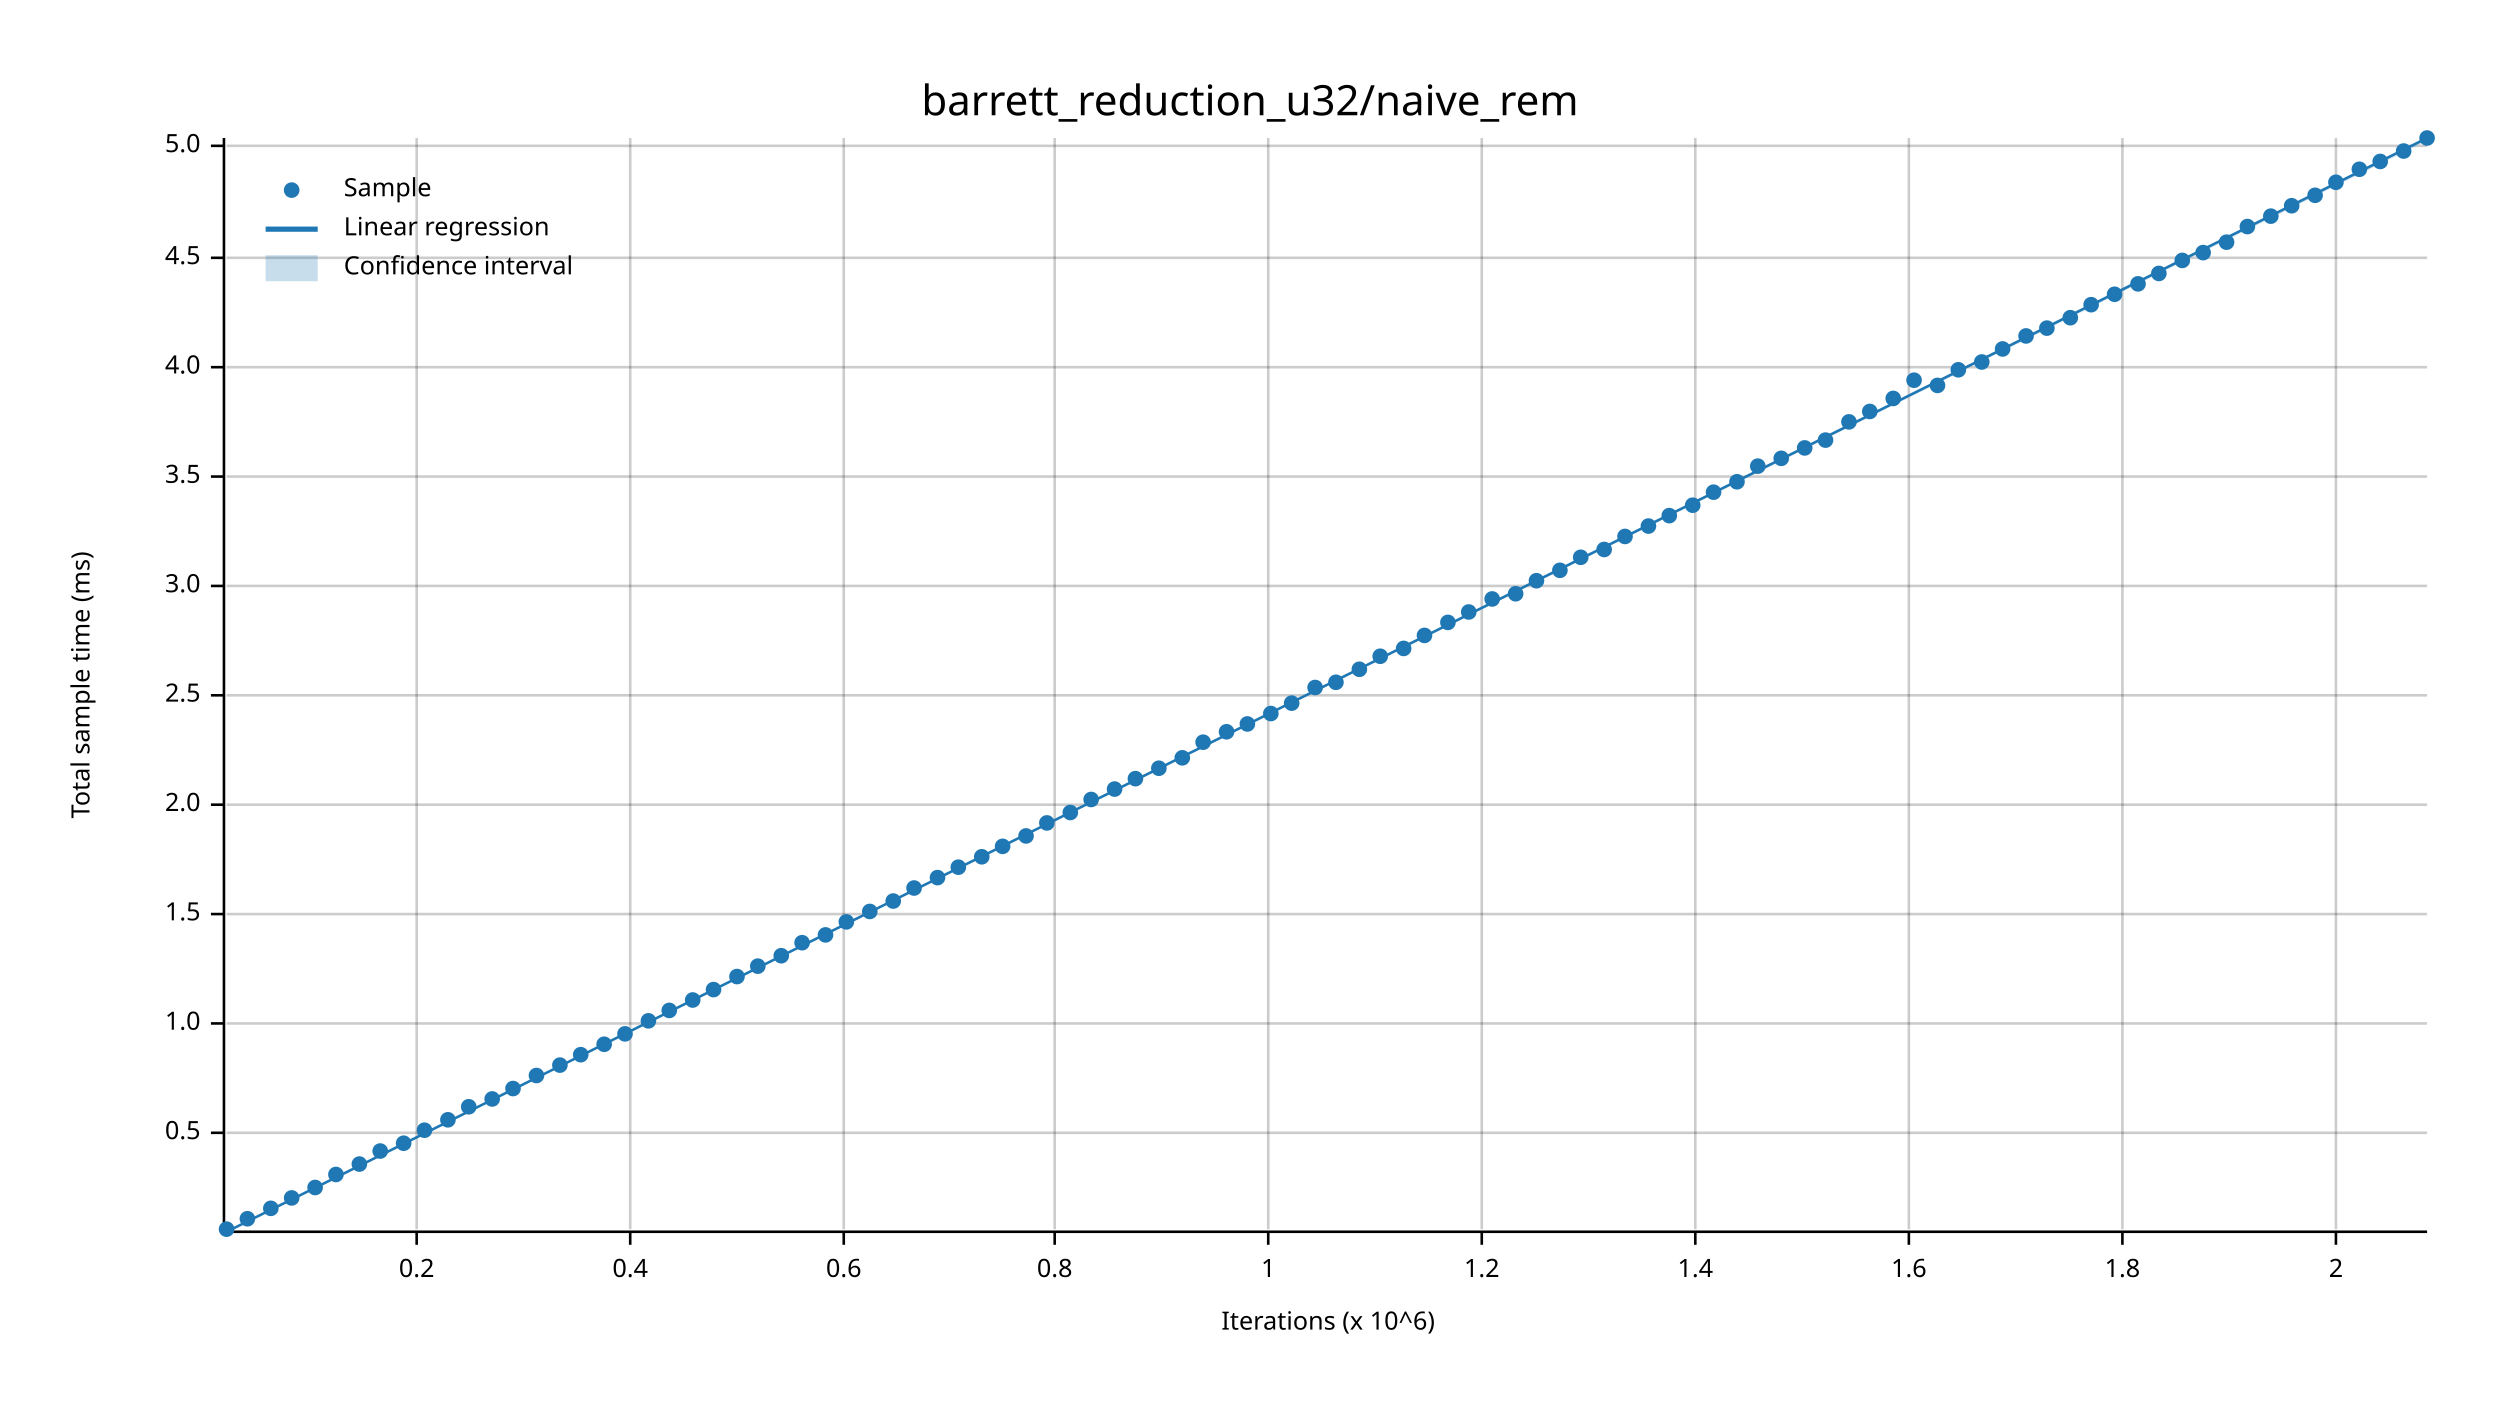
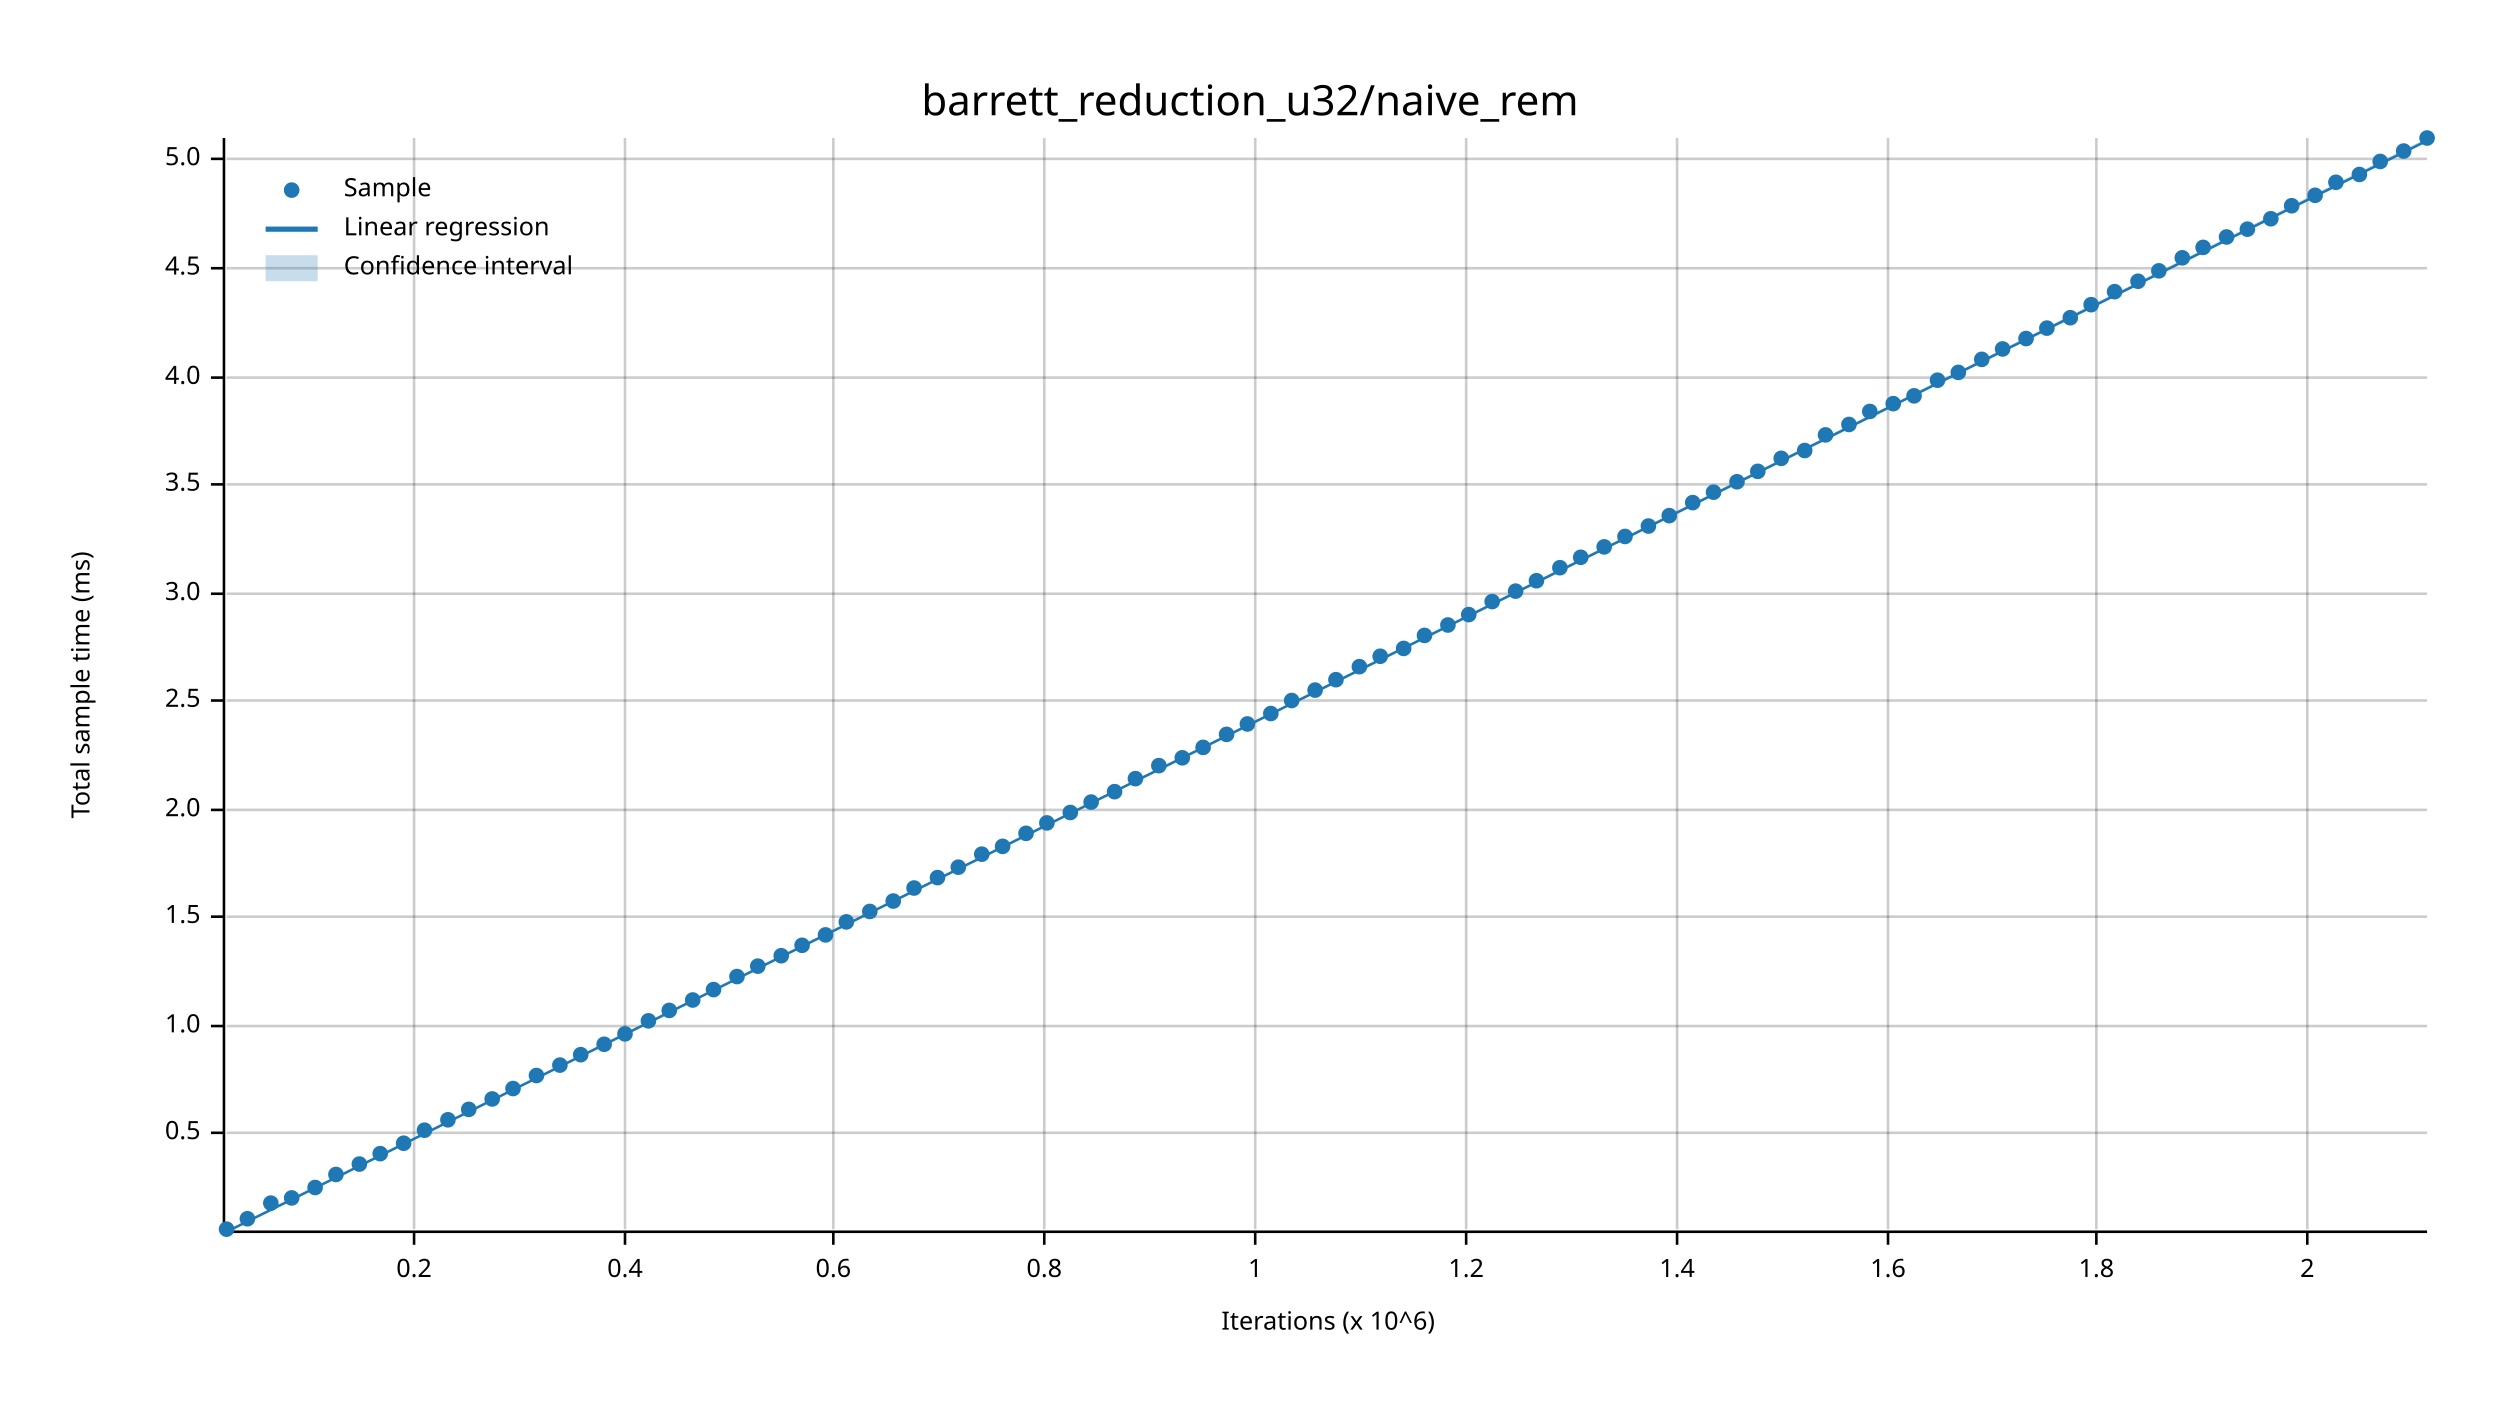
<svg xmlns="http://www.w3.org/2000/svg" width="960" height="540" viewBox="0 0 960 540">
  <text x="480" y="32" dy="0.76em" text-anchor="middle" font-family="sans-serif" font-size="16.129" opacity="1" fill="#000000">
barrett_reduction_u32/naive_rem
</text>
  <text x="27" y="263" dy="0.76em" text-anchor="middle" font-family="sans-serif" font-size="9.677" opacity="1" fill="#000000" transform="rotate(270, 27, 263)">
Total sample time (ms)
</text>
  <text x="510" y="513" dy="-0.5ex" text-anchor="middle" font-family="sans-serif" font-size="9.677" opacity="1" fill="#000000">
Iterations (x 10^6)
</text>
-   <line opacity="0.2" stroke="#000000" stroke-width="1" x1="160" y1="472" x2="160" y2="53" />
-   <line opacity="0.2" stroke="#000000" stroke-width="1" x1="242" y1="472" x2="242" y2="53" />
-   <line opacity="0.2" stroke="#000000" stroke-width="1" x1="324" y1="472" x2="324" y2="53" />
-   <line opacity="0.2" stroke="#000000" stroke-width="1" x1="405" y1="472" x2="405" y2="53" />
-   <line opacity="0.2" stroke="#000000" stroke-width="1" x1="487" y1="472" x2="487" y2="53" />
-   <line opacity="0.2" stroke="#000000" stroke-width="1" x1="569" y1="472" x2="569" y2="53" />
-   <line opacity="0.2" stroke="#000000" stroke-width="1" x1="651" y1="472" x2="651" y2="53" />
-   <line opacity="0.2" stroke="#000000" stroke-width="1" x1="733" y1="472" x2="733" y2="53" />
-   <line opacity="0.2" stroke="#000000" stroke-width="1" x1="815" y1="472" x2="815" y2="53" />
-   <line opacity="0.2" stroke="#000000" stroke-width="1" x1="897" y1="472" x2="897" y2="53" />
+   <line opacity="0.2" stroke="#000000" stroke-width="1" x1="159" y1="472" x2="159" y2="53" />
+   <line opacity="0.2" stroke="#000000" stroke-width="1" x1="240" y1="472" x2="240" y2="53" />
+   <line opacity="0.2" stroke="#000000" stroke-width="1" x1="320" y1="472" x2="320" y2="53" />
+   <line opacity="0.2" stroke="#000000" stroke-width="1" x1="401" y1="472" x2="401" y2="53" />
+   <line opacity="0.2" stroke="#000000" stroke-width="1" x1="482" y1="472" x2="482" y2="53" />
+   <line opacity="0.2" stroke="#000000" stroke-width="1" x1="563" y1="472" x2="563" y2="53" />
+   <line opacity="0.2" stroke="#000000" stroke-width="1" x1="644" y1="472" x2="644" y2="53" />
+   <line opacity="0.2" stroke="#000000" stroke-width="1" x1="725" y1="472" x2="725" y2="53" />
+   <line opacity="0.2" stroke="#000000" stroke-width="1" x1="805" y1="472" x2="805" y2="53" />
+   <line opacity="0.2" stroke="#000000" stroke-width="1" x1="886" y1="472" x2="886" y2="53" />
  <line opacity="0.2" stroke="#000000" stroke-width="1" x1="87" y1="435" x2="932" y2="435" />
-   <line opacity="0.2" stroke="#000000" stroke-width="1" x1="87" y1="393" x2="932" y2="393" />
-   <line opacity="0.2" stroke="#000000" stroke-width="1" x1="87" y1="351" x2="932" y2="351" />
-   <line opacity="0.2" stroke="#000000" stroke-width="1" x1="87" y1="309" x2="932" y2="309" />
-   <line opacity="0.2" stroke="#000000" stroke-width="1" x1="87" y1="267" x2="932" y2="267" />
-   <line opacity="0.2" stroke="#000000" stroke-width="1" x1="87" y1="225" x2="932" y2="225" />
-   <line opacity="0.2" stroke="#000000" stroke-width="1" x1="87" y1="183" x2="932" y2="183" />
-   <line opacity="0.2" stroke="#000000" stroke-width="1" x1="87" y1="141" x2="932" y2="141" />
-   <line opacity="0.2" stroke="#000000" stroke-width="1" x1="87" y1="99" x2="932" y2="99" />
-   <line opacity="0.2" stroke="#000000" stroke-width="1" x1="87" y1="56" x2="932" y2="56" />
+   <line opacity="0.2" stroke="#000000" stroke-width="1" x1="87" y1="394" x2="932" y2="394" />
+   <line opacity="0.2" stroke="#000000" stroke-width="1" x1="87" y1="352" x2="932" y2="352" />
+   <line opacity="0.2" stroke="#000000" stroke-width="1" x1="87" y1="311" x2="932" y2="311" />
+   <line opacity="0.2" stroke="#000000" stroke-width="1" x1="87" y1="269" x2="932" y2="269" />
+   <line opacity="0.2" stroke="#000000" stroke-width="1" x1="87" y1="228" x2="932" y2="228" />
+   <line opacity="0.2" stroke="#000000" stroke-width="1" x1="87" y1="186" x2="932" y2="186" />
+   <line opacity="0.2" stroke="#000000" stroke-width="1" x1="87" y1="145" x2="932" y2="145" />
+   <line opacity="0.2" stroke="#000000" stroke-width="1" x1="87" y1="103" x2="932" y2="103" />
+   <line opacity="0.2" stroke="#000000" stroke-width="1" x1="87" y1="61" x2="932" y2="61" />
  <polyline fill="none" opacity="1" stroke="#000000" stroke-width="1" points="86,53 86,472 " />
  <text x="77" y="435" dy="0.5ex" text-anchor="end" font-family="sans-serif" font-size="9.677" opacity="1" fill="#000000">
0.5
</text>
  <polyline fill="none" opacity="1" stroke="#000000" stroke-width="1" points="81,435 86,435 " />
-   <text x="77" y="393" dy="0.5ex" text-anchor="end" font-family="sans-serif" font-size="9.677" opacity="1" fill="#000000">
+   <text x="77" y="394" dy="0.5ex" text-anchor="end" font-family="sans-serif" font-size="9.677" opacity="1" fill="#000000">
1.0
</text>
-   <polyline fill="none" opacity="1" stroke="#000000" stroke-width="1" points="81,393 86,393 " />
-   <text x="77" y="351" dy="0.5ex" text-anchor="end" font-family="sans-serif" font-size="9.677" opacity="1" fill="#000000">
+   <polyline fill="none" opacity="1" stroke="#000000" stroke-width="1" points="81,394 86,394 " />
+   <text x="77" y="352" dy="0.5ex" text-anchor="end" font-family="sans-serif" font-size="9.677" opacity="1" fill="#000000">
1.5
</text>
-   <polyline fill="none" opacity="1" stroke="#000000" stroke-width="1" points="81,351 86,351 " />
-   <text x="77" y="309" dy="0.5ex" text-anchor="end" font-family="sans-serif" font-size="9.677" opacity="1" fill="#000000">
+   <polyline fill="none" opacity="1" stroke="#000000" stroke-width="1" points="81,352 86,352 " />
+   <text x="77" y="311" dy="0.5ex" text-anchor="end" font-family="sans-serif" font-size="9.677" opacity="1" fill="#000000">
2.0
</text>
-   <polyline fill="none" opacity="1" stroke="#000000" stroke-width="1" points="81,309 86,309 " />
-   <text x="77" y="267" dy="0.5ex" text-anchor="end" font-family="sans-serif" font-size="9.677" opacity="1" fill="#000000">
+   <polyline fill="none" opacity="1" stroke="#000000" stroke-width="1" points="81,311 86,311 " />
+   <text x="77" y="269" dy="0.5ex" text-anchor="end" font-family="sans-serif" font-size="9.677" opacity="1" fill="#000000">
2.5
</text>
-   <polyline fill="none" opacity="1" stroke="#000000" stroke-width="1" points="81,267 86,267 " />
-   <text x="77" y="225" dy="0.5ex" text-anchor="end" font-family="sans-serif" font-size="9.677" opacity="1" fill="#000000">
+   <polyline fill="none" opacity="1" stroke="#000000" stroke-width="1" points="81,269 86,269 " />
+   <text x="77" y="228" dy="0.5ex" text-anchor="end" font-family="sans-serif" font-size="9.677" opacity="1" fill="#000000">
3.0
</text>
-   <polyline fill="none" opacity="1" stroke="#000000" stroke-width="1" points="81,225 86,225 " />
-   <text x="77" y="183" dy="0.5ex" text-anchor="end" font-family="sans-serif" font-size="9.677" opacity="1" fill="#000000">
+   <polyline fill="none" opacity="1" stroke="#000000" stroke-width="1" points="81,228 86,228 " />
+   <text x="77" y="186" dy="0.5ex" text-anchor="end" font-family="sans-serif" font-size="9.677" opacity="1" fill="#000000">
3.5
</text>
-   <polyline fill="none" opacity="1" stroke="#000000" stroke-width="1" points="81,183 86,183 " />
-   <text x="77" y="141" dy="0.5ex" text-anchor="end" font-family="sans-serif" font-size="9.677" opacity="1" fill="#000000">
+   <polyline fill="none" opacity="1" stroke="#000000" stroke-width="1" points="81,186 86,186 " />
+   <text x="77" y="145" dy="0.5ex" text-anchor="end" font-family="sans-serif" font-size="9.677" opacity="1" fill="#000000">
4.0
</text>
-   <polyline fill="none" opacity="1" stroke="#000000" stroke-width="1" points="81,141 86,141 " />
-   <text x="77" y="99" dy="0.5ex" text-anchor="end" font-family="sans-serif" font-size="9.677" opacity="1" fill="#000000">
+   <polyline fill="none" opacity="1" stroke="#000000" stroke-width="1" points="81,145 86,145 " />
+   <text x="77" y="103" dy="0.5ex" text-anchor="end" font-family="sans-serif" font-size="9.677" opacity="1" fill="#000000">
4.5
</text>
-   <polyline fill="none" opacity="1" stroke="#000000" stroke-width="1" points="81,99 86,99 " />
-   <text x="77" y="56" dy="0.5ex" text-anchor="end" font-family="sans-serif" font-size="9.677" opacity="1" fill="#000000">
+   <polyline fill="none" opacity="1" stroke="#000000" stroke-width="1" points="81,103 86,103 " />
+   <text x="77" y="61" dy="0.5ex" text-anchor="end" font-family="sans-serif" font-size="9.677" opacity="1" fill="#000000">
5.0
</text>
-   <polyline fill="none" opacity="1" stroke="#000000" stroke-width="1" points="81,56 86,56 " />
+   <polyline fill="none" opacity="1" stroke="#000000" stroke-width="1" points="81,61 86,61 " />
  <polyline fill="none" opacity="1" stroke="#000000" stroke-width="1" points="87,473 932,473 " />
-   <text x="160" y="483" dy="0.76em" text-anchor="middle" font-family="sans-serif" font-size="9.677" opacity="1" fill="#000000">
+   <text x="159" y="483" dy="0.76em" text-anchor="middle" font-family="sans-serif" font-size="9.677" opacity="1" fill="#000000">
0.2
</text>
-   <polyline fill="none" opacity="1" stroke="#000000" stroke-width="1" points="160,473 160,478 " />
-   <text x="242" y="483" dy="0.76em" text-anchor="middle" font-family="sans-serif" font-size="9.677" opacity="1" fill="#000000">
+   <polyline fill="none" opacity="1" stroke="#000000" stroke-width="1" points="159,473 159,478 " />
+   <text x="240" y="483" dy="0.76em" text-anchor="middle" font-family="sans-serif" font-size="9.677" opacity="1" fill="#000000">
0.4
</text>
-   <polyline fill="none" opacity="1" stroke="#000000" stroke-width="1" points="242,473 242,478 " />
-   <text x="324" y="483" dy="0.76em" text-anchor="middle" font-family="sans-serif" font-size="9.677" opacity="1" fill="#000000">
+   <polyline fill="none" opacity="1" stroke="#000000" stroke-width="1" points="240,473 240,478 " />
+   <text x="320" y="483" dy="0.76em" text-anchor="middle" font-family="sans-serif" font-size="9.677" opacity="1" fill="#000000">
0.6
</text>
-   <polyline fill="none" opacity="1" stroke="#000000" stroke-width="1" points="324,473 324,478 " />
-   <text x="405" y="483" dy="0.76em" text-anchor="middle" font-family="sans-serif" font-size="9.677" opacity="1" fill="#000000">
+   <polyline fill="none" opacity="1" stroke="#000000" stroke-width="1" points="320,473 320,478 " />
+   <text x="401" y="483" dy="0.76em" text-anchor="middle" font-family="sans-serif" font-size="9.677" opacity="1" fill="#000000">
0.8
</text>
-   <polyline fill="none" opacity="1" stroke="#000000" stroke-width="1" points="405,473 405,478 " />
-   <text x="487" y="483" dy="0.76em" text-anchor="middle" font-family="sans-serif" font-size="9.677" opacity="1" fill="#000000">
+   <polyline fill="none" opacity="1" stroke="#000000" stroke-width="1" points="401,473 401,478 " />
+   <text x="482" y="483" dy="0.76em" text-anchor="middle" font-family="sans-serif" font-size="9.677" opacity="1" fill="#000000">
1
</text>
-   <polyline fill="none" opacity="1" stroke="#000000" stroke-width="1" points="487,473 487,478 " />
-   <text x="569" y="483" dy="0.76em" text-anchor="middle" font-family="sans-serif" font-size="9.677" opacity="1" fill="#000000">
+   <polyline fill="none" opacity="1" stroke="#000000" stroke-width="1" points="482,473 482,478 " />
+   <text x="563" y="483" dy="0.76em" text-anchor="middle" font-family="sans-serif" font-size="9.677" opacity="1" fill="#000000">
1.2
</text>
-   <polyline fill="none" opacity="1" stroke="#000000" stroke-width="1" points="569,473 569,478 " />
-   <text x="651" y="483" dy="0.76em" text-anchor="middle" font-family="sans-serif" font-size="9.677" opacity="1" fill="#000000">
+   <polyline fill="none" opacity="1" stroke="#000000" stroke-width="1" points="563,473 563,478 " />
+   <text x="644" y="483" dy="0.76em" text-anchor="middle" font-family="sans-serif" font-size="9.677" opacity="1" fill="#000000">
1.4
</text>
-   <polyline fill="none" opacity="1" stroke="#000000" stroke-width="1" points="651,473 651,478 " />
-   <text x="733" y="483" dy="0.76em" text-anchor="middle" font-family="sans-serif" font-size="9.677" opacity="1" fill="#000000">
+   <polyline fill="none" opacity="1" stroke="#000000" stroke-width="1" points="644,473 644,478 " />
+   <text x="725" y="483" dy="0.76em" text-anchor="middle" font-family="sans-serif" font-size="9.677" opacity="1" fill="#000000">
1.6
</text>
-   <polyline fill="none" opacity="1" stroke="#000000" stroke-width="1" points="733,473 733,478 " />
-   <text x="815" y="483" dy="0.76em" text-anchor="middle" font-family="sans-serif" font-size="9.677" opacity="1" fill="#000000">
+   <polyline fill="none" opacity="1" stroke="#000000" stroke-width="1" points="725,473 725,478 " />
+   <text x="805" y="483" dy="0.76em" text-anchor="middle" font-family="sans-serif" font-size="9.677" opacity="1" fill="#000000">
1.8
</text>
-   <polyline fill="none" opacity="1" stroke="#000000" stroke-width="1" points="815,473 815,478 " />
-   <text x="897" y="483" dy="0.76em" text-anchor="middle" font-family="sans-serif" font-size="9.677" opacity="1" fill="#000000">
+   <polyline fill="none" opacity="1" stroke="#000000" stroke-width="1" points="805,473 805,478 " />
+   <text x="886" y="483" dy="0.76em" text-anchor="middle" font-family="sans-serif" font-size="9.677" opacity="1" fill="#000000">
2
</text>
-   <polyline fill="none" opacity="1" stroke="#000000" stroke-width="1" points="897,473 897,478 " />
+   <polyline fill="none" opacity="1" stroke="#000000" stroke-width="1" points="886,473 886,478 " />
  <circle cx="87" cy="472" r="3" opacity="1" fill="#1F78B4" stroke="none" stroke-width="1" />
  <circle cx="95" cy="468" r="3" opacity="1" fill="#1F78B4" stroke="none" stroke-width="1" />
-   <circle cx="104" cy="464" r="3" opacity="1" fill="#1F78B4" stroke="none" stroke-width="1" />
+   <circle cx="104" cy="462" r="3" opacity="1" fill="#1F78B4" stroke="none" stroke-width="1" />
  <circle cx="112" cy="460" r="3" opacity="1" fill="#1F78B4" stroke="none" stroke-width="1" />
  <circle cx="121" cy="456" r="3" opacity="1" fill="#1F78B4" stroke="none" stroke-width="1" />
  <circle cx="129" cy="451" r="3" opacity="1" fill="#1F78B4" stroke="none" stroke-width="1" />
  <circle cx="138" cy="447" r="3" opacity="1" fill="#1F78B4" stroke="none" stroke-width="1" />
-   <circle cx="146" cy="442" r="3" opacity="1" fill="#1F78B4" stroke="none" stroke-width="1" />
+   <circle cx="146" cy="443" r="3" opacity="1" fill="#1F78B4" stroke="none" stroke-width="1" />
  <circle cx="155" cy="439" r="3" opacity="1" fill="#1F78B4" stroke="none" stroke-width="1" />
  <circle cx="163" cy="434" r="3" opacity="1" fill="#1F78B4" stroke="none" stroke-width="1" />
  <circle cx="172" cy="430" r="3" opacity="1" fill="#1F78B4" stroke="none" stroke-width="1" />
-   <circle cx="180" cy="425" r="3" opacity="1" fill="#1F78B4" stroke="none" stroke-width="1" />
+   <circle cx="180" cy="426" r="3" opacity="1" fill="#1F78B4" stroke="none" stroke-width="1" />
  <circle cx="189" cy="422" r="3" opacity="1" fill="#1F78B4" stroke="none" stroke-width="1" />
  <circle cx="197" cy="418" r="3" opacity="1" fill="#1F78B4" stroke="none" stroke-width="1" />
  <circle cx="206" cy="413" r="3" opacity="1" fill="#1F78B4" stroke="none" stroke-width="1" />
  <circle cx="215" cy="409" r="3" opacity="1" fill="#1F78B4" stroke="none" stroke-width="1" />
  <circle cx="223" cy="405" r="3" opacity="1" fill="#1F78B4" stroke="none" stroke-width="1" />
  <circle cx="232" cy="401" r="3" opacity="1" fill="#1F78B4" stroke="none" stroke-width="1" />
  <circle cx="240" cy="397" r="3" opacity="1" fill="#1F78B4" stroke="none" stroke-width="1" />
  <circle cx="249" cy="392" r="3" opacity="1" fill="#1F78B4" stroke="none" stroke-width="1" />
  <circle cx="257" cy="388" r="3" opacity="1" fill="#1F78B4" stroke="none" stroke-width="1" />
  <circle cx="266" cy="384" r="3" opacity="1" fill="#1F78B4" stroke="none" stroke-width="1" />
  <circle cx="274" cy="380" r="3" opacity="1" fill="#1F78B4" stroke="none" stroke-width="1" />
  <circle cx="283" cy="375" r="3" opacity="1" fill="#1F78B4" stroke="none" stroke-width="1" />
  <circle cx="291" cy="371" r="3" opacity="1" fill="#1F78B4" stroke="none" stroke-width="1" />
  <circle cx="300" cy="367" r="3" opacity="1" fill="#1F78B4" stroke="none" stroke-width="1" />
-   <circle cx="308" cy="362" r="3" opacity="1" fill="#1F78B4" stroke="none" stroke-width="1" />
+   <circle cx="308" cy="363" r="3" opacity="1" fill="#1F78B4" stroke="none" stroke-width="1" />
  <circle cx="317" cy="359" r="3" opacity="1" fill="#1F78B4" stroke="none" stroke-width="1" />
  <circle cx="325" cy="354" r="3" opacity="1" fill="#1F78B4" stroke="none" stroke-width="1" />
  <circle cx="334" cy="350" r="3" opacity="1" fill="#1F78B4" stroke="none" stroke-width="1" />
  <circle cx="343" cy="346" r="3" opacity="1" fill="#1F78B4" stroke="none" stroke-width="1" />
  <circle cx="351" cy="341" r="3" opacity="1" fill="#1F78B4" stroke="none" stroke-width="1" />
  <circle cx="360" cy="337" r="3" opacity="1" fill="#1F78B4" stroke="none" stroke-width="1" />
  <circle cx="368" cy="333" r="3" opacity="1" fill="#1F78B4" stroke="none" stroke-width="1" />
-   <circle cx="377" cy="329" r="3" opacity="1" fill="#1F78B4" stroke="none" stroke-width="1" />
+   <circle cx="377" cy="328" r="3" opacity="1" fill="#1F78B4" stroke="none" stroke-width="1" />
  <circle cx="385" cy="325" r="3" opacity="1" fill="#1F78B4" stroke="none" stroke-width="1" />
-   <circle cx="394" cy="321" r="3" opacity="1" fill="#1F78B4" stroke="none" stroke-width="1" />
+   <circle cx="394" cy="320" r="3" opacity="1" fill="#1F78B4" stroke="none" stroke-width="1" />
  <circle cx="402" cy="316" r="3" opacity="1" fill="#1F78B4" stroke="none" stroke-width="1" />
  <circle cx="411" cy="312" r="3" opacity="1" fill="#1F78B4" stroke="none" stroke-width="1" />
-   <circle cx="419" cy="307" r="3" opacity="1" fill="#1F78B4" stroke="none" stroke-width="1" />
-   <circle cx="428" cy="303" r="3" opacity="1" fill="#1F78B4" stroke="none" stroke-width="1" />
+   <circle cx="419" cy="308" r="3" opacity="1" fill="#1F78B4" stroke="none" stroke-width="1" />
+   <circle cx="428" cy="304" r="3" opacity="1" fill="#1F78B4" stroke="none" stroke-width="1" />
  <circle cx="436" cy="299" r="3" opacity="1" fill="#1F78B4" stroke="none" stroke-width="1" />
-   <circle cx="445" cy="295" r="3" opacity="1" fill="#1F78B4" stroke="none" stroke-width="1" />
+   <circle cx="445" cy="294" r="3" opacity="1" fill="#1F78B4" stroke="none" stroke-width="1" />
  <circle cx="454" cy="291" r="3" opacity="1" fill="#1F78B4" stroke="none" stroke-width="1" />
-   <circle cx="462" cy="285" r="3" opacity="1" fill="#1F78B4" stroke="none" stroke-width="1" />
-   <circle cx="471" cy="281" r="3" opacity="1" fill="#1F78B4" stroke="none" stroke-width="1" />
+   <circle cx="462" cy="287" r="3" opacity="1" fill="#1F78B4" stroke="none" stroke-width="1" />
+   <circle cx="471" cy="282" r="3" opacity="1" fill="#1F78B4" stroke="none" stroke-width="1" />
  <circle cx="479" cy="278" r="3" opacity="1" fill="#1F78B4" stroke="none" stroke-width="1" />
  <circle cx="488" cy="274" r="3" opacity="1" fill="#1F78B4" stroke="none" stroke-width="1" />
-   <circle cx="496" cy="270" r="3" opacity="1" fill="#1F78B4" stroke="none" stroke-width="1" />
-   <circle cx="505" cy="264" r="3" opacity="1" fill="#1F78B4" stroke="none" stroke-width="1" />
-   <circle cx="513" cy="262" r="3" opacity="1" fill="#1F78B4" stroke="none" stroke-width="1" />
-   <circle cx="522" cy="257" r="3" opacity="1" fill="#1F78B4" stroke="none" stroke-width="1" />
+   <circle cx="496" cy="269" r="3" opacity="1" fill="#1F78B4" stroke="none" stroke-width="1" />
+   <circle cx="505" cy="265" r="3" opacity="1" fill="#1F78B4" stroke="none" stroke-width="1" />
+   <circle cx="513" cy="261" r="3" opacity="1" fill="#1F78B4" stroke="none" stroke-width="1" />
+   <circle cx="522" cy="256" r="3" opacity="1" fill="#1F78B4" stroke="none" stroke-width="1" />
  <circle cx="530" cy="252" r="3" opacity="1" fill="#1F78B4" stroke="none" stroke-width="1" />
  <circle cx="539" cy="249" r="3" opacity="1" fill="#1F78B4" stroke="none" stroke-width="1" />
  <circle cx="547" cy="244" r="3" opacity="1" fill="#1F78B4" stroke="none" stroke-width="1" />
-   <circle cx="556" cy="239" r="3" opacity="1" fill="#1F78B4" stroke="none" stroke-width="1" />
-   <circle cx="564" cy="235" r="3" opacity="1" fill="#1F78B4" stroke="none" stroke-width="1" />
-   <circle cx="573" cy="230" r="3" opacity="1" fill="#1F78B4" stroke="none" stroke-width="1" />
-   <circle cx="582" cy="228" r="3" opacity="1" fill="#1F78B4" stroke="none" stroke-width="1" />
+   <circle cx="556" cy="240" r="3" opacity="1" fill="#1F78B4" stroke="none" stroke-width="1" />
+   <circle cx="564" cy="236" r="3" opacity="1" fill="#1F78B4" stroke="none" stroke-width="1" />
+   <circle cx="573" cy="231" r="3" opacity="1" fill="#1F78B4" stroke="none" stroke-width="1" />
+   <circle cx="582" cy="227" r="3" opacity="1" fill="#1F78B4" stroke="none" stroke-width="1" />
  <circle cx="590" cy="223" r="3" opacity="1" fill="#1F78B4" stroke="none" stroke-width="1" />
-   <circle cx="599" cy="219" r="3" opacity="1" fill="#1F78B4" stroke="none" stroke-width="1" />
+   <circle cx="599" cy="218" r="3" opacity="1" fill="#1F78B4" stroke="none" stroke-width="1" />
  <circle cx="607" cy="214" r="3" opacity="1" fill="#1F78B4" stroke="none" stroke-width="1" />
-   <circle cx="616" cy="211" r="3" opacity="1" fill="#1F78B4" stroke="none" stroke-width="1" />
+   <circle cx="616" cy="210" r="3" opacity="1" fill="#1F78B4" stroke="none" stroke-width="1" />
  <circle cx="624" cy="206" r="3" opacity="1" fill="#1F78B4" stroke="none" stroke-width="1" />
  <circle cx="633" cy="202" r="3" opacity="1" fill="#1F78B4" stroke="none" stroke-width="1" />
  <circle cx="641" cy="198" r="3" opacity="1" fill="#1F78B4" stroke="none" stroke-width="1" />
-   <circle cx="650" cy="194" r="3" opacity="1" fill="#1F78B4" stroke="none" stroke-width="1" />
+   <circle cx="650" cy="193" r="3" opacity="1" fill="#1F78B4" stroke="none" stroke-width="1" />
  <circle cx="658" cy="189" r="3" opacity="1" fill="#1F78B4" stroke="none" stroke-width="1" />
  <circle cx="667" cy="185" r="3" opacity="1" fill="#1F78B4" stroke="none" stroke-width="1" />
-   <circle cx="675" cy="179" r="3" opacity="1" fill="#1F78B4" stroke="none" stroke-width="1" />
+   <circle cx="675" cy="181" r="3" opacity="1" fill="#1F78B4" stroke="none" stroke-width="1" />
  <circle cx="684" cy="176" r="3" opacity="1" fill="#1F78B4" stroke="none" stroke-width="1" />
-   <circle cx="693" cy="172" r="3" opacity="1" fill="#1F78B4" stroke="none" stroke-width="1" />
-   <circle cx="701" cy="169" r="3" opacity="1" fill="#1F78B4" stroke="none" stroke-width="1" />
-   <circle cx="710" cy="162" r="3" opacity="1" fill="#1F78B4" stroke="none" stroke-width="1" />
+   <circle cx="693" cy="173" r="3" opacity="1" fill="#1F78B4" stroke="none" stroke-width="1" />
+   <circle cx="701" cy="167" r="3" opacity="1" fill="#1F78B4" stroke="none" stroke-width="1" />
+   <circle cx="710" cy="163" r="3" opacity="1" fill="#1F78B4" stroke="none" stroke-width="1" />
  <circle cx="718" cy="158" r="3" opacity="1" fill="#1F78B4" stroke="none" stroke-width="1" />
-   <circle cx="727" cy="153" r="3" opacity="1" fill="#1F78B4" stroke="none" stroke-width="1" />
-   <circle cx="735" cy="146" r="3" opacity="1" fill="#1F78B4" stroke="none" stroke-width="1" />
-   <circle cx="744" cy="148" r="3" opacity="1" fill="#1F78B4" stroke="none" stroke-width="1" />
-   <circle cx="752" cy="142" r="3" opacity="1" fill="#1F78B4" stroke="none" stroke-width="1" />
-   <circle cx="761" cy="139" r="3" opacity="1" fill="#1F78B4" stroke="none" stroke-width="1" />
+   <circle cx="727" cy="155" r="3" opacity="1" fill="#1F78B4" stroke="none" stroke-width="1" />
+   <circle cx="735" cy="152" r="3" opacity="1" fill="#1F78B4" stroke="none" stroke-width="1" />
+   <circle cx="744" cy="146" r="3" opacity="1" fill="#1F78B4" stroke="none" stroke-width="1" />
+   <circle cx="752" cy="143" r="3" opacity="1" fill="#1F78B4" stroke="none" stroke-width="1" />
+   <circle cx="761" cy="138" r="3" opacity="1" fill="#1F78B4" stroke="none" stroke-width="1" />
  <circle cx="769" cy="134" r="3" opacity="1" fill="#1F78B4" stroke="none" stroke-width="1" />
-   <circle cx="778" cy="129" r="3" opacity="1" fill="#1F78B4" stroke="none" stroke-width="1" />
+   <circle cx="778" cy="130" r="3" opacity="1" fill="#1F78B4" stroke="none" stroke-width="1" />
  <circle cx="786" cy="126" r="3" opacity="1" fill="#1F78B4" stroke="none" stroke-width="1" />
  <circle cx="795" cy="122" r="3" opacity="1" fill="#1F78B4" stroke="none" stroke-width="1" />
  <circle cx="803" cy="117" r="3" opacity="1" fill="#1F78B4" stroke="none" stroke-width="1" />
-   <circle cx="812" cy="113" r="3" opacity="1" fill="#1F78B4" stroke="none" stroke-width="1" />
-   <circle cx="821" cy="109" r="3" opacity="1" fill="#1F78B4" stroke="none" stroke-width="1" />
-   <circle cx="829" cy="105" r="3" opacity="1" fill="#1F78B4" stroke="none" stroke-width="1" />
-   <circle cx="838" cy="100" r="3" opacity="1" fill="#1F78B4" stroke="none" stroke-width="1" />
-   <circle cx="846" cy="97" r="3" opacity="1" fill="#1F78B4" stroke="none" stroke-width="1" />
-   <circle cx="855" cy="93" r="3" opacity="1" fill="#1F78B4" stroke="none" stroke-width="1" />
-   <circle cx="863" cy="87" r="3" opacity="1" fill="#1F78B4" stroke="none" stroke-width="1" />
-   <circle cx="872" cy="83" r="3" opacity="1" fill="#1F78B4" stroke="none" stroke-width="1" />
+   <circle cx="812" cy="112" r="3" opacity="1" fill="#1F78B4" stroke="none" stroke-width="1" />
+   <circle cx="821" cy="108" r="3" opacity="1" fill="#1F78B4" stroke="none" stroke-width="1" />
+   <circle cx="829" cy="104" r="3" opacity="1" fill="#1F78B4" stroke="none" stroke-width="1" />
+   <circle cx="838" cy="99" r="3" opacity="1" fill="#1F78B4" stroke="none" stroke-width="1" />
+   <circle cx="846" cy="95" r="3" opacity="1" fill="#1F78B4" stroke="none" stroke-width="1" />
+   <circle cx="855" cy="91" r="3" opacity="1" fill="#1F78B4" stroke="none" stroke-width="1" />
+   <circle cx="863" cy="88" r="3" opacity="1" fill="#1F78B4" stroke="none" stroke-width="1" />
+   <circle cx="872" cy="84" r="3" opacity="1" fill="#1F78B4" stroke="none" stroke-width="1" />
  <circle cx="880" cy="79" r="3" opacity="1" fill="#1F78B4" stroke="none" stroke-width="1" />
  <circle cx="889" cy="75" r="3" opacity="1" fill="#1F78B4" stroke="none" stroke-width="1" />
  <circle cx="897" cy="70" r="3" opacity="1" fill="#1F78B4" stroke="none" stroke-width="1" />
-   <circle cx="906" cy="65" r="3" opacity="1" fill="#1F78B4" stroke="none" stroke-width="1" />
+   <circle cx="906" cy="67" r="3" opacity="1" fill="#1F78B4" stroke="none" stroke-width="1" />
  <circle cx="914" cy="62" r="3" opacity="1" fill="#1F78B4" stroke="none" stroke-width="1" />
  <circle cx="923" cy="58" r="3" opacity="1" fill="#1F78B4" stroke="none" stroke-width="1" />
  <circle cx="932" cy="53" r="3" opacity="1" fill="#1F78B4" stroke="none" stroke-width="1" />
-   <polyline fill="none" opacity="1" stroke="#1F78B4" stroke-width="1" points="87,473 932,53 " />
+   <polyline fill="none" opacity="1" stroke="#1F78B4" stroke-width="1" points="87,473 932,54 " />
  <polygon opacity="0.25" fill="#1F78B4" points="87,473 932,54 932,53 " />
  <text x="132" y="68" dy="0.76em" text-anchor="start" font-family="sans-serif" font-size="9.677" opacity="1" fill="#000000">
Sample
</text>
  <text x="132" y="83" dy="0.76em" text-anchor="start" font-family="sans-serif" font-size="9.677" opacity="1" fill="#000000">
Linear regression
</text>
  <text x="132" y="98" dy="0.76em" text-anchor="start" font-family="sans-serif" font-size="9.677" opacity="1" fill="#000000">
Confidence interval
</text>
  <circle cx="112" cy="73" r="3" opacity="1" fill="#1F78B4" stroke="none" stroke-width="1" />
  <polyline fill="none" opacity="1" stroke="#1F78B4" stroke-width="2" points="102,88 122,88 " />
  <rect x="102" y="98" width="20" height="10" opacity="0.25" fill="#1F78B4" stroke="none" />
</svg>
